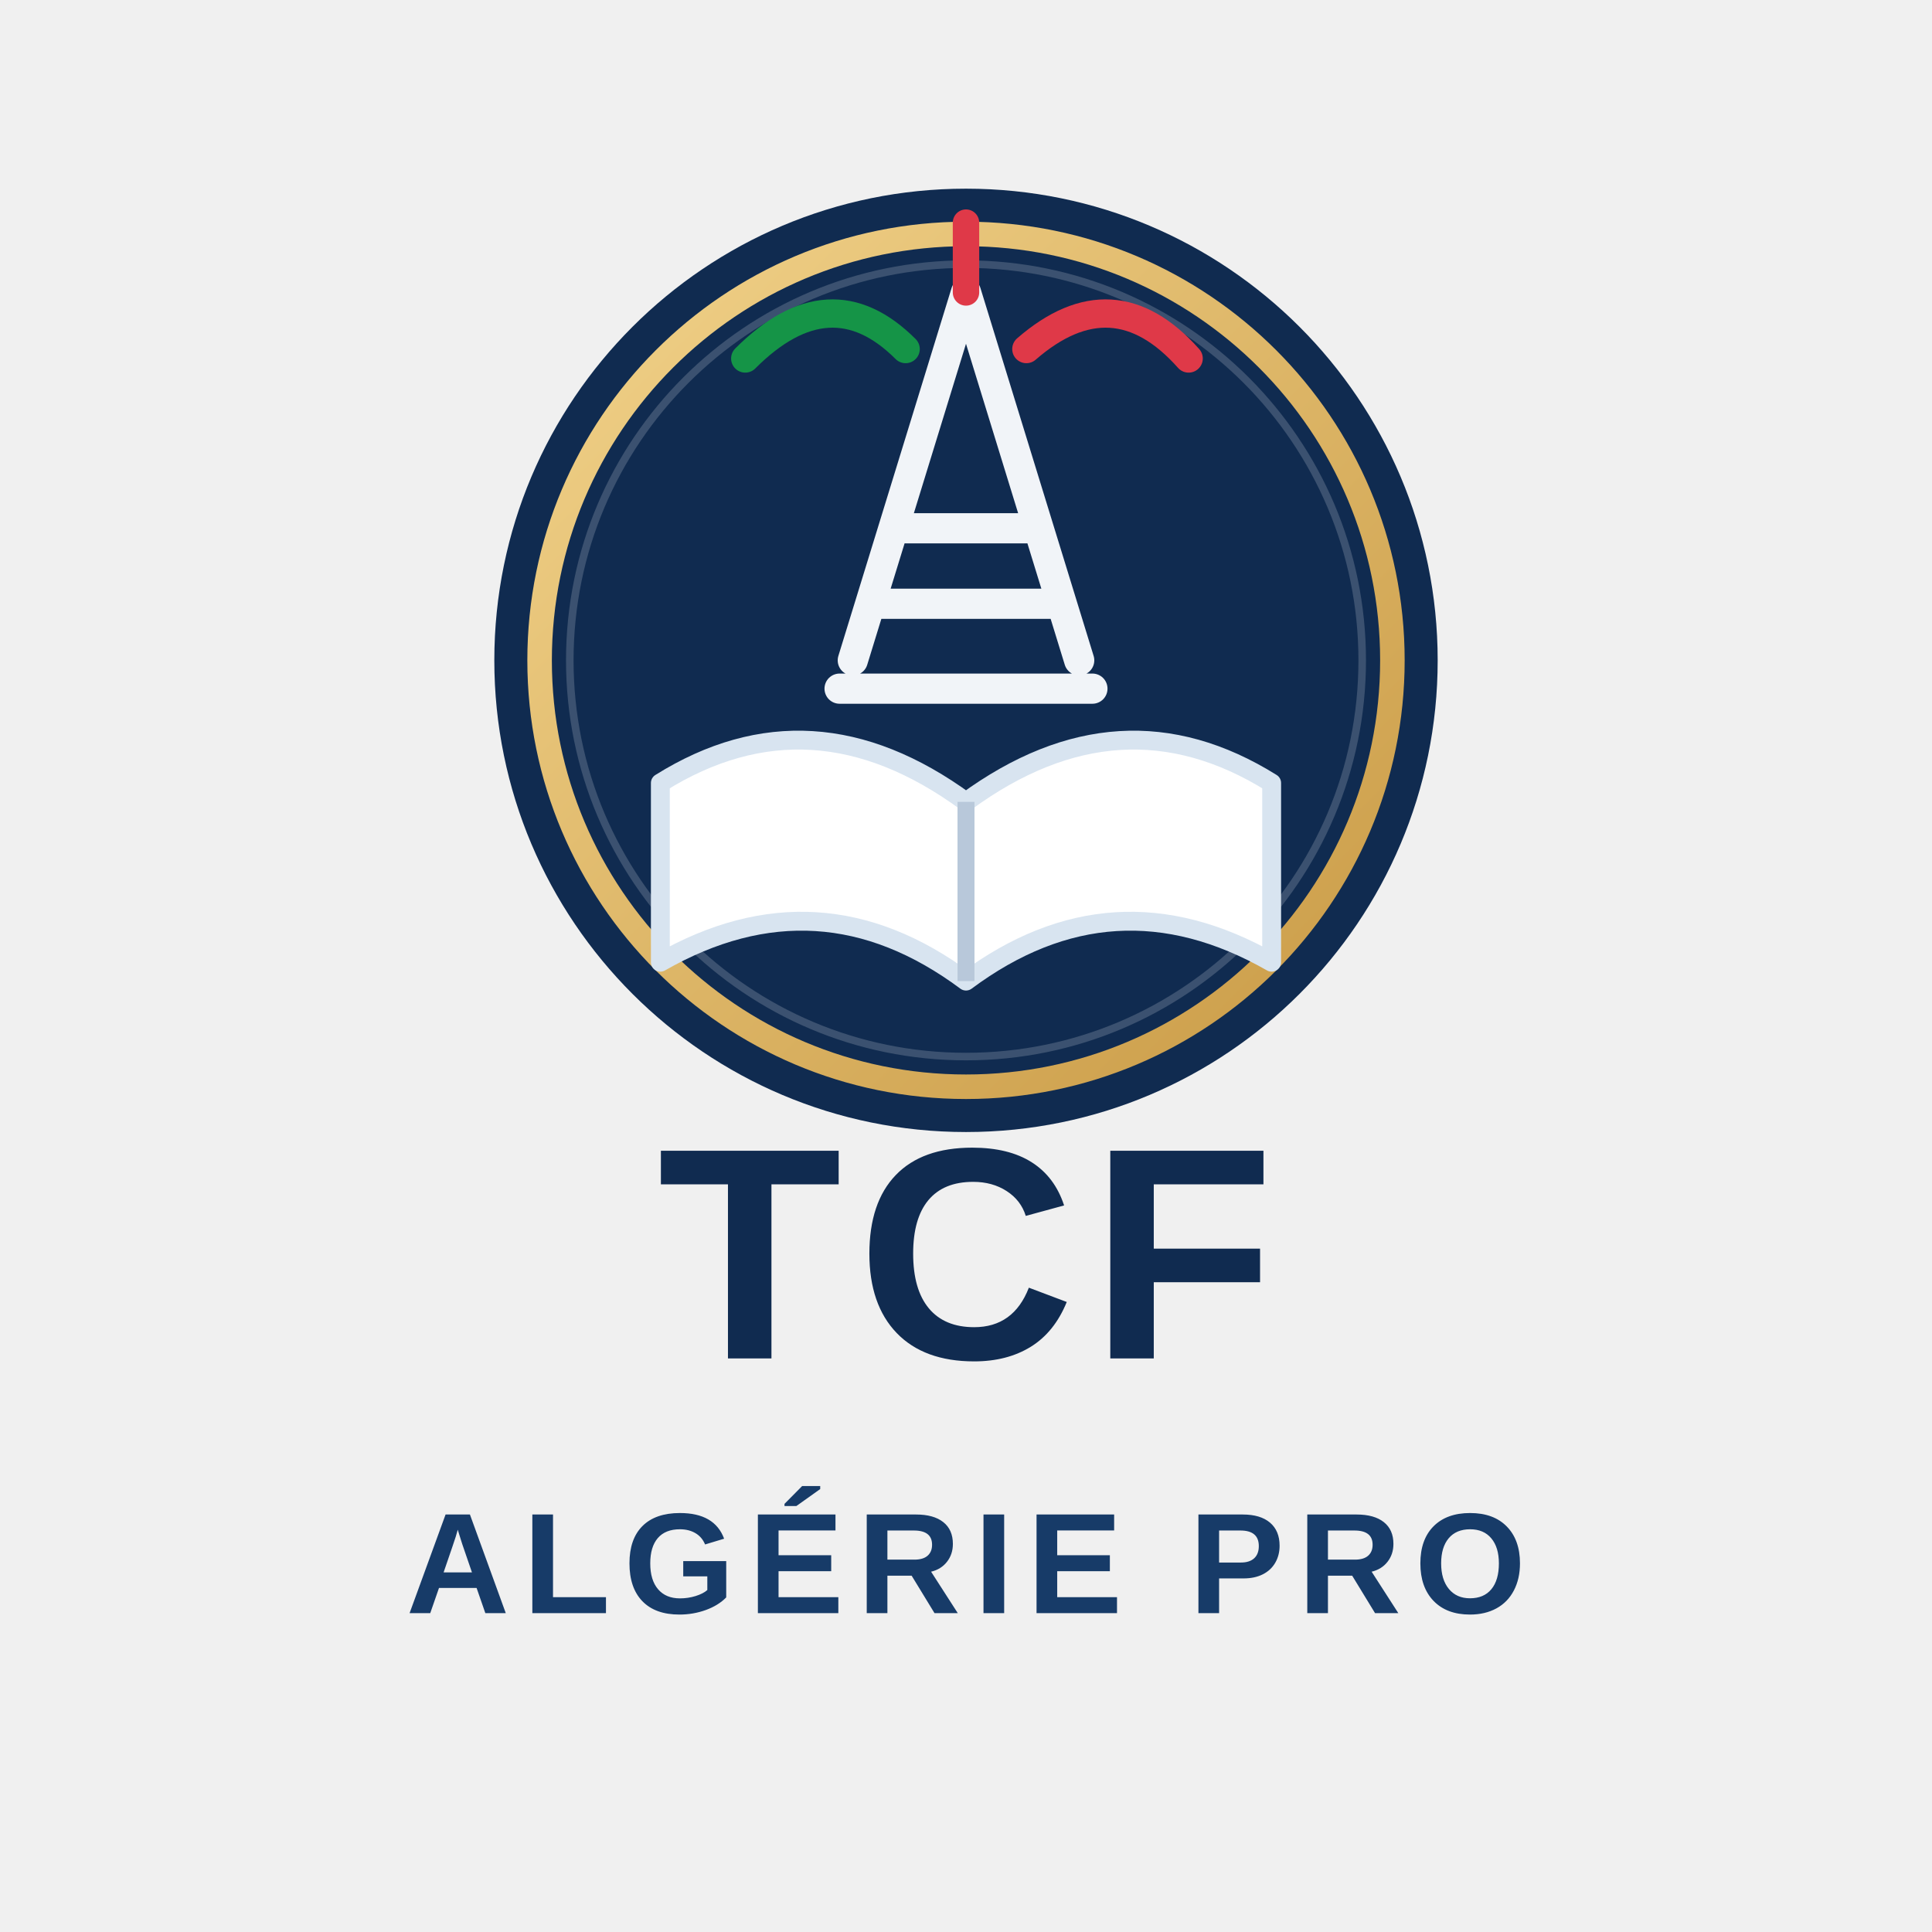
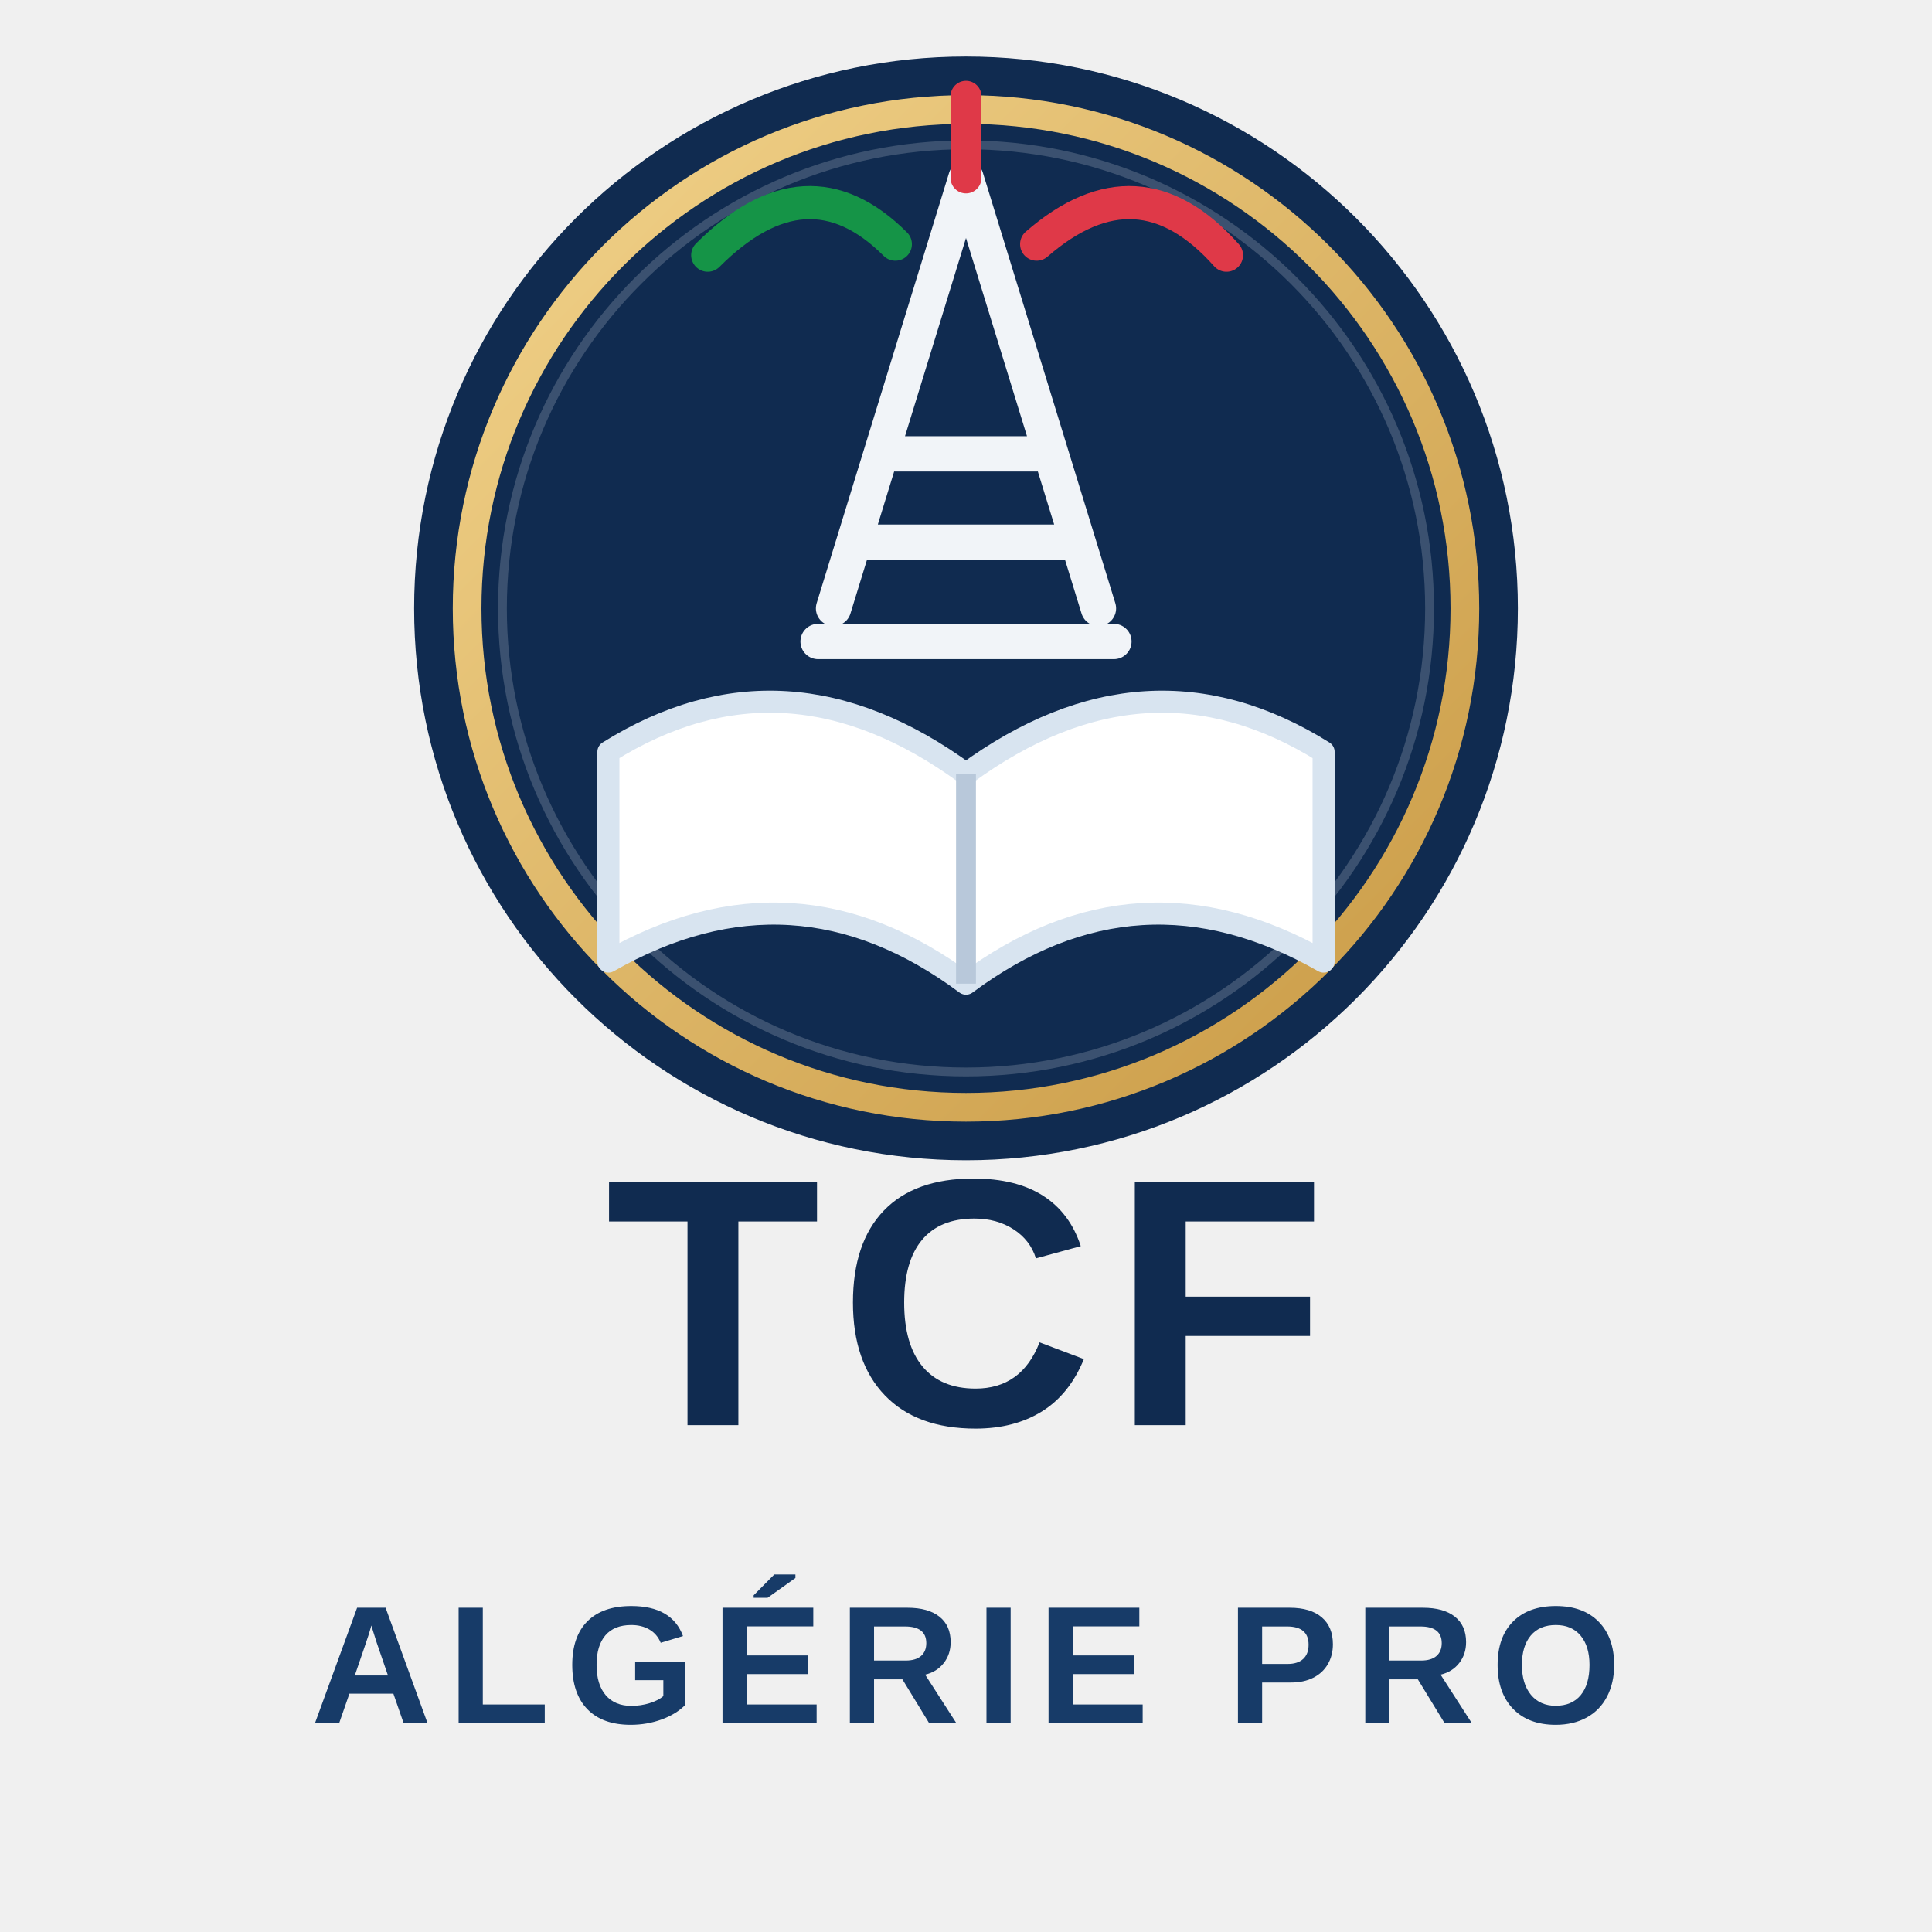
<svg xmlns="http://www.w3.org/2000/svg" width="1024" height="1024" viewBox="0 0 1024 1024">
  <defs>
    <linearGradient id="gold" x1="0" y1="0" x2="1" y2="1">
      <stop stop-color="#f2d38b" />
      <stop offset="1" stop-color="#c99a45" />
    </linearGradient>
  </defs>
-   <g transform="translate(0 0)">
-     <circle cx="512" cy="350" r="250" fill="#102b50" />
-     <circle cx="512" cy="350" r="226" fill="none" stroke="url(#gold)" stroke-width="13" />
-     <circle cx="512" cy="350" r="210" fill="none" stroke="#ffffff" stroke-opacity=".18" stroke-width="4" />
-     <path d="M350 415 Q430 365 512 425 Q594 365 674 415 V510 Q590 462 512 520 Q434 462 350 510Z" fill="#fff" stroke="#d8e4f0" stroke-width="10" stroke-linejoin="round" />
-     <path d="M512 425V520" stroke="#b8c8da" stroke-width="9" />
-     <path d="M452 350 L512 155 L572 350 M480 280H544 M466 320H558 M445 365H579" fill="none" stroke="#f1f4f8" stroke-width="16" stroke-linecap="round" stroke-linejoin="round" />
-     <path d="M512 155V118" stroke="#df3948" stroke-width="14" stroke-linecap="round" />
-     <path d="M395 190 Q440 145 480 185" fill="none" stroke="#159447" stroke-width="15" stroke-linecap="round" />
-     <path d="M544 185 Q590 145 630 190" fill="none" stroke="#df3948" stroke-width="15" stroke-linecap="round" />
+   <g transform="translate(512 512) scale(1.17) translate(-512 -512)">
+     <g transform="translate(0 0)">
+       <circle cx="512" cy="350" r="250" fill="#102b50" />
+       <circle cx="512" cy="350" r="226" fill="none" stroke="url(#gold)" stroke-width="13" />
+       <circle cx="512" cy="350" r="210" fill="none" stroke="#ffffff" stroke-opacity=".18" stroke-width="4" />
+       <path d="M350 415 Q430 365 512 425 Q594 365 674 415 V510 Q590 462 512 520 Q434 462 350 510Z" fill="#fff" stroke="#d8e4f0" stroke-width="10" stroke-linejoin="round" />
+       <path d="M512 425V520" stroke="#b8c8da" stroke-width="9" />
+       <path d="M452 350 L512 155 L572 350 M480 280H544 M466 320H558 M445 365H579" fill="none" stroke="#f1f4f8" stroke-width="16" stroke-linecap="round" stroke-linejoin="round" />
+       <path d="M512 155V118" stroke="#df3948" stroke-width="14" stroke-linecap="round" />
+       <path d="M395 190 Q440 145 480 185" fill="none" stroke="#159447" stroke-width="15" stroke-linecap="round" />
+       <path d="M544 185 Q590 145 630 190" fill="none" stroke="#df3948" stroke-width="15" stroke-linecap="round" />
+     </g>
+     <text x="512" y="720" text-anchor="middle" fill="#102b50" font-family="Arial,sans-serif" font-size="160" font-weight="900" letter-spacing="8">TCF</text>
+     <path d="M190 760H834" stroke="url(#gold)" stroke-width="12" stroke-linecap="round" />
+     <text x="512" y="855" text-anchor="middle" fill="#173b68" font-family="Arial,sans-serif" font-size="76" font-weight="900" letter-spacing="7">ALGÉRIE PRO</text>
  </g>
-   <text x="512" y="720" text-anchor="middle" fill="#102b50" font-family="Arial,sans-serif" font-size="160" font-weight="900" letter-spacing="8">TCF</text>
-   <path d="M190 760H834" stroke="url(#gold)" stroke-width="12" stroke-linecap="round" />
-   <text x="512" y="855" text-anchor="middle" fill="#173b68" font-family="Arial,sans-serif" font-size="76" font-weight="900" letter-spacing="7">ALGÉRIE PRO</text>
</svg>
